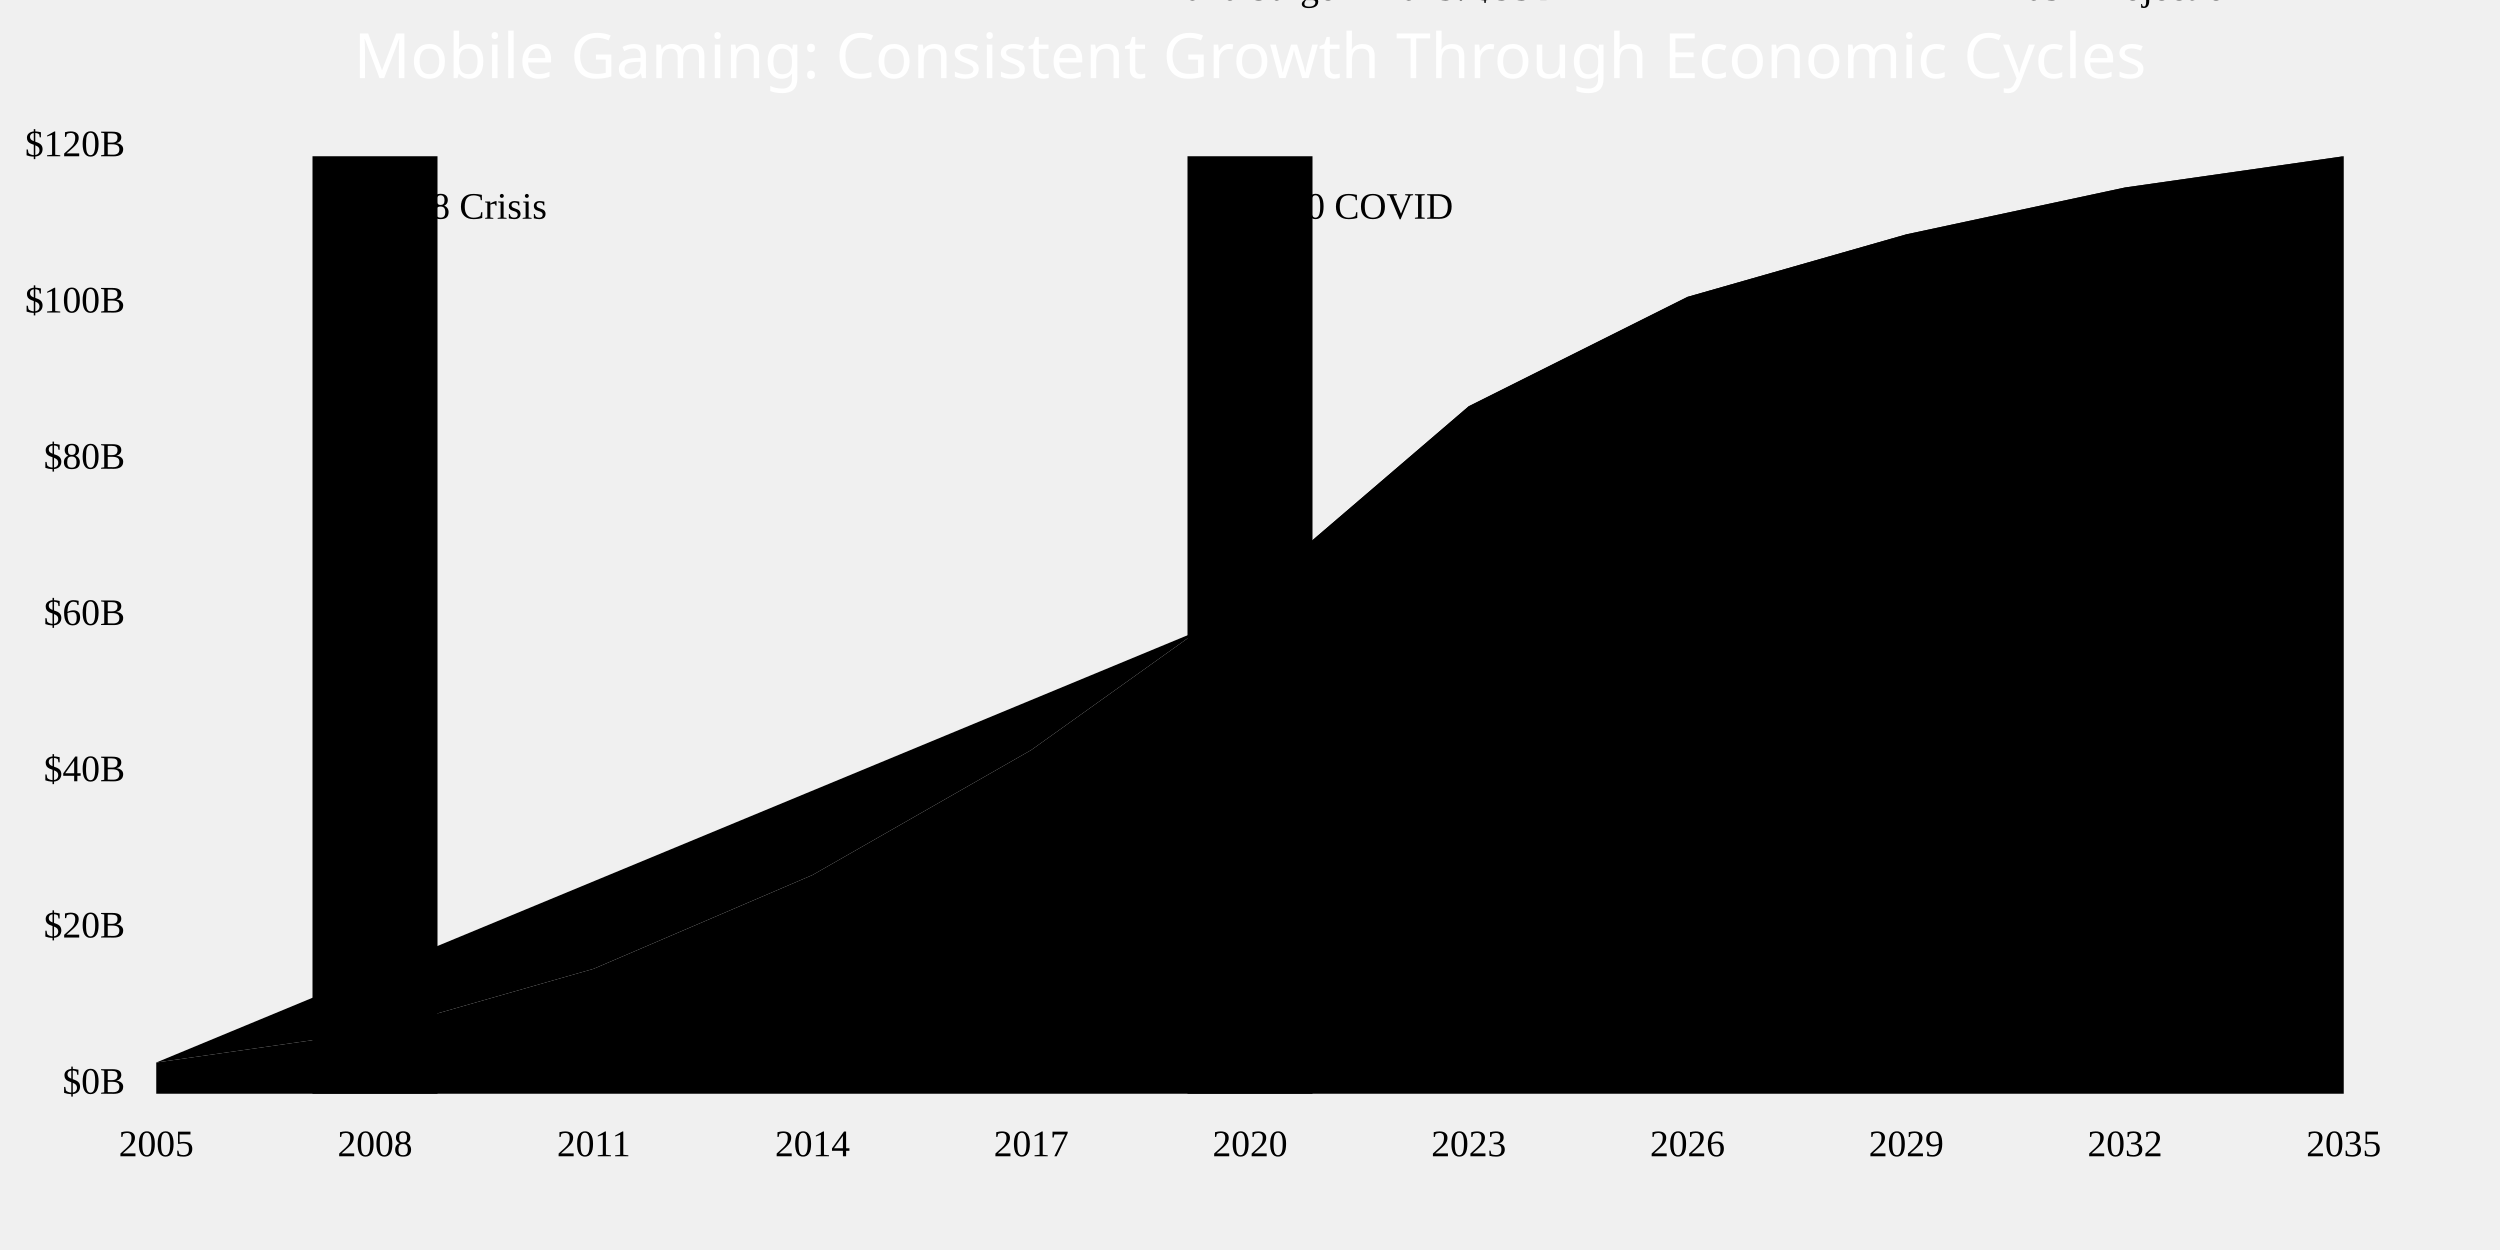
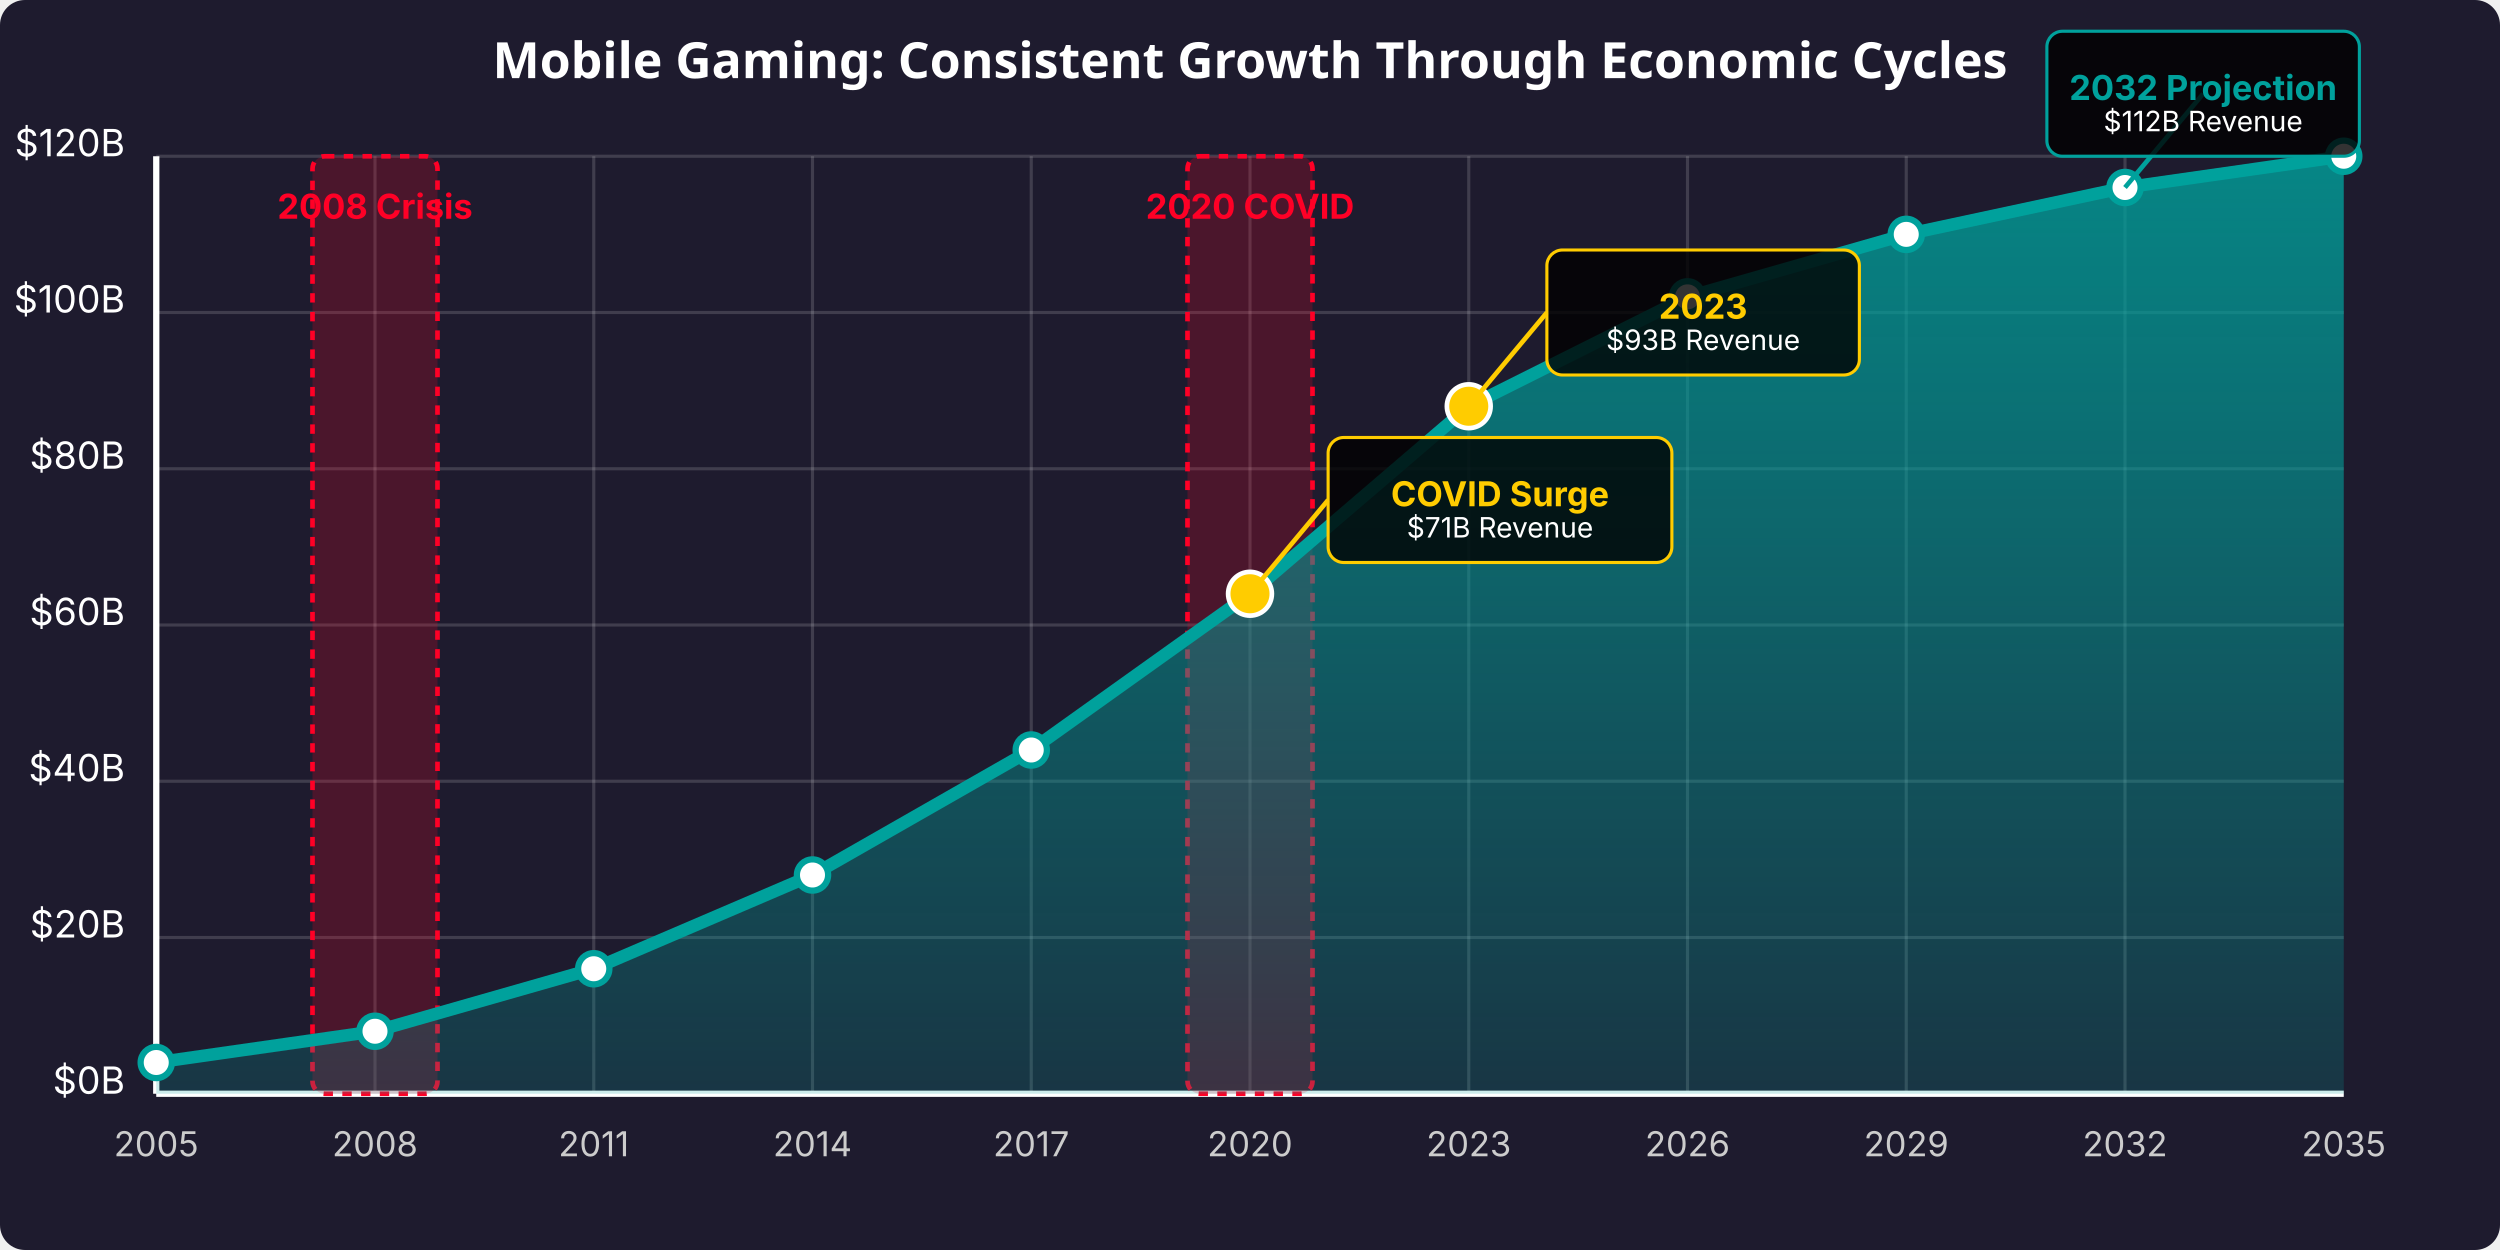
<svg xmlns="http://www.w3.org/2000/svg" width="800" height="400" viewBox="0 0 800 400">
  <defs>
    <linearGradient id="teal-gradient" x1="0%" y1="0%" x2="0%" y2="100%">
-       <stop offset="0%" stop-color="#00A19C" stop-opacity="0.7" />
-       <stop offset="100%" stop-color="#00A19C" stop-opacity="0" />
+       <stop offset="0%" stop-color="#00A19C" stop-opacity="0.8" />
+       <stop offset="100%" stop-color="#00A19C" stop-opacity="0.2" />
    </linearGradient>
  </defs>
+   <rect x="0" y="0" width="800" height="400" fill="#1E1B2E" rx="8" ry="8" />
  <g class="chart-grid">
-     <line x1="50" y1="50" x2="750" y2="50" class="chart-grid" />
-     <line x1="50" y1="100" x2="750" y2="100" class="chart-grid" />
-     <line x1="50" y1="150" x2="750" y2="150" class="chart-grid" />
-     <line x1="50" y1="200" x2="750" y2="200" class="chart-grid" />
-     <line x1="50" y1="250" x2="750" y2="250" class="chart-grid" />
-     <line x1="50" y1="300" x2="750" y2="300" class="chart-grid" />
-     <line x1="50" y1="350" x2="750" y2="350" class="chart-grid" />
-     <line x1="120" y1="50" x2="120" y2="350" class="chart-grid" />
-     <line x1="190" y1="50" x2="190" y2="350" class="chart-grid" />
-     <line x1="260" y1="50" x2="260" y2="350" class="chart-grid" />
-     <line x1="330" y1="50" x2="330" y2="350" class="chart-grid" />
-     <line x1="400" y1="50" x2="400" y2="350" class="chart-grid" />
-     <line x1="470" y1="50" x2="470" y2="350" class="chart-grid" />
-     <line x1="540" y1="50" x2="540" y2="350" class="chart-grid" />
-     <line x1="610" y1="50" x2="610" y2="350" class="chart-grid" />
-     <line x1="680" y1="50" x2="680" y2="350" class="chart-grid" />
+     <line x1="50" y1="50" x2="750" y2="50" stroke="rgba(255,255,255,0.15)" stroke-width="1" />
+     <line x1="50" y1="100" x2="750" y2="100" stroke="rgba(255,255,255,0.15)" stroke-width="1" />
+     <line x1="50" y1="150" x2="750" y2="150" stroke="rgba(255,255,255,0.15)" stroke-width="1" />
+     <line x1="50" y1="200" x2="750" y2="200" stroke="rgba(255,255,255,0.15)" stroke-width="1" />
+     <line x1="50" y1="250" x2="750" y2="250" stroke="rgba(255,255,255,0.15)" stroke-width="1" />
+     <line x1="50" y1="300" x2="750" y2="300" stroke="rgba(255,255,255,0.15)" stroke-width="1" />
+     <line x1="50" y1="350" x2="750" y2="350" stroke="rgba(255,255,255,0.15)" stroke-width="1" />
+     <line x1="120" y1="50" x2="120" y2="350" stroke="rgba(255,255,255,0.15)" stroke-width="1" />
+     <line x1="190" y1="50" x2="190" y2="350" stroke="rgba(255,255,255,0.15)" stroke-width="1" />
+     <line x1="260" y1="50" x2="260" y2="350" stroke="rgba(255,255,255,0.15)" stroke-width="1" />
+     <line x1="330" y1="50" x2="330" y2="350" stroke="rgba(255,255,255,0.15)" stroke-width="1" />
+     <line x1="400" y1="50" x2="400" y2="350" stroke="rgba(255,255,255,0.15)" stroke-width="1" />
+     <line x1="470" y1="50" x2="470" y2="350" stroke="rgba(255,255,255,0.15)" stroke-width="1" />
+     <line x1="540" y1="50" x2="540" y2="350" stroke="rgba(255,255,255,0.15)" stroke-width="1" />
+     <line x1="610" y1="50" x2="610" y2="350" stroke="rgba(255,255,255,0.15)" stroke-width="1" />
+     <line x1="680" y1="50" x2="680" y2="350" stroke="rgba(255,255,255,0.15)" stroke-width="1" />
  </g>
-   <g class="chart-axes">
-     <line x1="50" y1="350" x2="750" y2="350" class="chart-axis" />
-     <line x1="50" y1="50" x2="50" y2="350" class="chart-axis" />
-     <text x="40" y="350" text-anchor="end" class="axis-label">$0B</text>
-     <text x="40" y="300" text-anchor="end" class="axis-label">$20B</text>
-     <text x="40" y="250" text-anchor="end" class="axis-label">$40B</text>
-     <text x="40" y="200" text-anchor="end" class="axis-label">$60B</text>
-     <text x="40" y="150" text-anchor="end" class="axis-label">$80B</text>
-     <text x="40" y="100" text-anchor="end" class="axis-label">$100B</text>
-     <text x="40" y="50" text-anchor="end" class="axis-label">$120B</text>
-     <text x="50" y="370" text-anchor="middle" class="year-label">2005</text>
-     <text x="120" y="370" text-anchor="middle" class="year-label">2008</text>
-     <text x="190" y="370" text-anchor="middle" class="year-label">2011</text>
-     <text x="260" y="370" text-anchor="middle" class="year-label">2014</text>
-     <text x="330" y="370" text-anchor="middle" class="year-label">2017</text>
-     <text x="400" y="370" text-anchor="middle" class="year-label">2020</text>
-     <text x="470" y="370" text-anchor="middle" class="year-label">2023</text>
-     <text x="540" y="370" text-anchor="middle" class="year-label">2026</text>
-     <text x="610" y="370" text-anchor="middle" class="year-label">2029</text>
-     <text x="680" y="370" text-anchor="middle" class="year-label">2032</text>
-     <text x="750" y="370" text-anchor="middle" class="year-label">2035</text>
+   <g>
+     <line x1="50" y1="350" x2="750" y2="350" stroke="#FFFFFF" stroke-width="2" />
+     <line x1="50" y1="50" x2="50" y2="350" stroke="#FFFFFF" stroke-width="2" />
+     <text x="40" y="350" text-anchor="end" fill="#FFFFFF" font-family="Inter, sans-serif" font-size="12">$0B</text>
+     <text x="40" y="300" text-anchor="end" fill="#FFFFFF" font-family="Inter, sans-serif" font-size="12">$20B</text>
+     <text x="40" y="250" text-anchor="end" fill="#FFFFFF" font-family="Inter, sans-serif" font-size="12">$40B</text>
+     <text x="40" y="200" text-anchor="end" fill="#FFFFFF" font-family="Inter, sans-serif" font-size="12">$60B</text>
+     <text x="40" y="150" text-anchor="end" fill="#FFFFFF" font-family="Inter, sans-serif" font-size="12">$80B</text>
+     <text x="40" y="100" text-anchor="end" fill="#FFFFFF" font-family="Inter, sans-serif" font-size="12">$100B</text>
+     <text x="40" y="50" text-anchor="end" fill="#FFFFFF" font-family="Inter, sans-serif" font-size="12">$120B</text>
+     <text x="50" y="370" text-anchor="middle" fill="#CCCCCC" font-family="Inter, sans-serif" font-size="11">2005</text>
+     <text x="120" y="370" text-anchor="middle" fill="#CCCCCC" font-family="Inter, sans-serif" font-size="11">2008</text>
+     <text x="190" y="370" text-anchor="middle" fill="#CCCCCC" font-family="Inter, sans-serif" font-size="11">2011</text>
+     <text x="260" y="370" text-anchor="middle" fill="#CCCCCC" font-family="Inter, sans-serif" font-size="11">2014</text>
+     <text x="330" y="370" text-anchor="middle" fill="#CCCCCC" font-family="Inter, sans-serif" font-size="11">2017</text>
+     <text x="400" y="370" text-anchor="middle" fill="#CCCCCC" font-family="Inter, sans-serif" font-size="11">2020</text>
+     <text x="470" y="370" text-anchor="middle" fill="#CCCCCC" font-family="Inter, sans-serif" font-size="11">2023</text>
+     <text x="540" y="370" text-anchor="middle" fill="#CCCCCC" font-family="Inter, sans-serif" font-size="11">2026</text>
+     <text x="610" y="370" text-anchor="middle" fill="#CCCCCC" font-family="Inter, sans-serif" font-size="11">2029</text>
+     <text x="680" y="370" text-anchor="middle" fill="#CCCCCC" font-family="Inter, sans-serif" font-size="11">2032</text>
+     <text x="750" y="370" text-anchor="middle" fill="#CCCCCC" font-family="Inter, sans-serif" font-size="11">2035</text>
  </g>
-   <g class="recession-areas">
-     <rect x="100" y="50" width="40" height="300" class="recession-area" />
-     <text x="120" y="70" class="recession-label">2008 Crisis</text>
-     <rect x="380" y="50" width="40" height="300" class="recession-area" />
-     <text x="400" y="70" class="recession-label">2020 COVID</text>
+   <g>
+     <rect x="100" y="50" width="40" height="300" fill="rgba(255,0,38,0.2)" stroke="#FF0026" stroke-width="1.5" stroke-dasharray="3,3" rx="4" ry="4" />
+     <text x="120" y="70" text-anchor="middle" fill="#FF0026" font-family="Inter, sans-serif" font-size="11" font-weight="bold">2008 Crisis</text>
+     <rect x="380" y="50" width="40" height="300" fill="rgba(255,0,38,0.2)" stroke="#FF0026" stroke-width="1.5" stroke-dasharray="3,3" rx="4" ry="4" />
+     <text x="400" y="70" text-anchor="middle" fill="#FF0026" font-family="Inter, sans-serif" font-size="11" font-weight="bold">2020 COVID</text>
  </g>
-   <g class="growth-chart">
-     <path d="M50,340 L120,330 L190,310 L260,280 L330,240 L400,190 L470,130 L540,95 L610,75 L680,60 L750,50 L750,350 L50,350 Z" class="growth-area" />
-     <path d="M50,340 L120,330 L190,310 L260,280 L330,240 L400,190 L470,130 L540,95 L610,75 L680,60 L750,50" class="growth-line" />
-     <circle cx="50" cy="340" class="data-point" />
-     <circle cx="120" cy="330" class="data-point" />
-     <circle cx="190" cy="310" class="data-point" />
-     <circle cx="260" cy="280" class="data-point" />
-     <circle cx="330" cy="240" class="data-point" />
-     <circle cx="400" cy="190" class="highlight-point" />
-     <circle cx="470" cy="130" class="highlight-point" />
-     <circle cx="540" cy="95" class="data-point" />
-     <circle cx="610" cy="75" class="data-point" />
-     <circle cx="680" cy="60" class="data-point" />
-     <circle cx="750" cy="50" class="data-point" />
-     <text x="400" cy="175" text-anchor="middle" class="data-label">2020 Surge</text>
-     <text x="470" cy="115" text-anchor="middle" class="data-label">2023: $93B</text>
-     <text x="680" cy="45" text-anchor="middle" class="data-label">2032 Projection</text>
+   <g>
+     <path d="M50,340 L120,330 L190,310 L260,280 L330,240 L400,190 L470,130 L540,95 L610,75 L680,60 L750,50 L750,350 L50,350 Z" fill="url(#teal-gradient)" />
+     <path d="M50,340 L120,330 L190,310 L260,280 L330,240 L400,190 L470,130 L540,95 L610,75 L680,60 L750,50" fill="none" stroke="#00A19C" stroke-width="4" stroke-linecap="round" stroke-linejoin="round" />
+     <circle cx="50" cy="340" r="5" fill="#FFFFFF" stroke="#00A19C" stroke-width="2" />
+     <circle cx="120" cy="330" r="5" fill="#FFFFFF" stroke="#00A19C" stroke-width="2" />
+     <circle cx="190" cy="310" r="5" fill="#FFFFFF" stroke="#00A19C" stroke-width="2" />
+     <circle cx="260" cy="280" r="5" fill="#FFFFFF" stroke="#00A19C" stroke-width="2" />
+     <circle cx="330" cy="240" r="5" fill="#FFFFFF" stroke="#00A19C" stroke-width="2" />
+     <circle cx="400" cy="190" r="7" fill="#FFCC00" stroke="#FFFFFF" stroke-width="1.5" />
+     <circle cx="470" cy="130" r="7" fill="#FFCC00" stroke="#FFFFFF" stroke-width="1.5" />
+     <circle cx="540" cy="95" r="5" fill="#FFFFFF" stroke="#00A19C" stroke-width="2" />
+     <circle cx="610" cy="75" r="5" fill="#FFFFFF" stroke="#00A19C" stroke-width="2" />
+     <circle cx="680" cy="60" r="5" fill="#FFFFFF" stroke="#00A19C" stroke-width="2" />
+     <circle cx="750" cy="50" r="5" fill="#FFFFFF" stroke="#00A19C" stroke-width="2" />
+     <path d="M400,190 L425,160" stroke="#FFCC00" stroke-width="1.5" />
+     <rect x="425" y="140" width="110" height="40" rx="5" ry="5" fill="rgba(0,0,0,0.8)" stroke="#FFCC00" stroke-width="1" />
+     <text x="480" y="162" text-anchor="middle" fill="#FFCC00" font-family="Inter, sans-serif" font-size="11" font-weight="bold">COVID Surge</text>
+     <text x="480" y="172" text-anchor="middle" fill="#FFFFFF" font-family="Inter, sans-serif" font-size="9">$71B Revenue</text>
+     <path d="M470,130 L495,100" stroke="#FFCC00" stroke-width="1.5" />
+     <rect x="495" y="80" width="100" height="40" rx="5" ry="5" fill="rgba(0,0,0,0.8)" stroke="#FFCC00" stroke-width="1" />
+     <text x="545" y="102" text-anchor="middle" fill="#FFCC00" font-family="Inter, sans-serif" font-size="11" font-weight="bold">2023</text>
+     <text x="545" y="112" text-anchor="middle" fill="#FFFFFF" font-family="Inter, sans-serif" font-size="9">$93B Revenue</text>
+     <path d="M680,60 L705,30" stroke="#00A19C" stroke-width="1.5" />
+     <rect x="655" y="10" width="100" height="40" rx="5" ry="5" fill="rgba(0,0,0,0.8)" stroke="#00A19C" stroke-width="1" />
+     <text x="705" y="32" text-anchor="middle" fill="#00A19C" font-family="Inter, sans-serif" font-size="11" font-weight="bold">2032 Projection</text>
+     <text x="705" y="42" text-anchor="middle" fill="#FFFFFF" font-family="Inter, sans-serif" font-size="9">$112B Revenue</text>
  </g>
-   <text x="400" y="25" text-anchor="middle" style="font-family: 'ADAM-CG-PRO', sans-serif; font-size: 20px; fill: #ffffff;">Mobile Gaming: Consistent Growth Through Economic Cycles</text>
+   <text x="400" y="25" text-anchor="middle" fill="#FFFFFF" font-family="ADAM-CG-PRO, Arial Black, sans-serif" font-size="16" font-weight="bold">Mobile Gaming: Consistent Growth Through Economic Cycles</text>
</svg>
